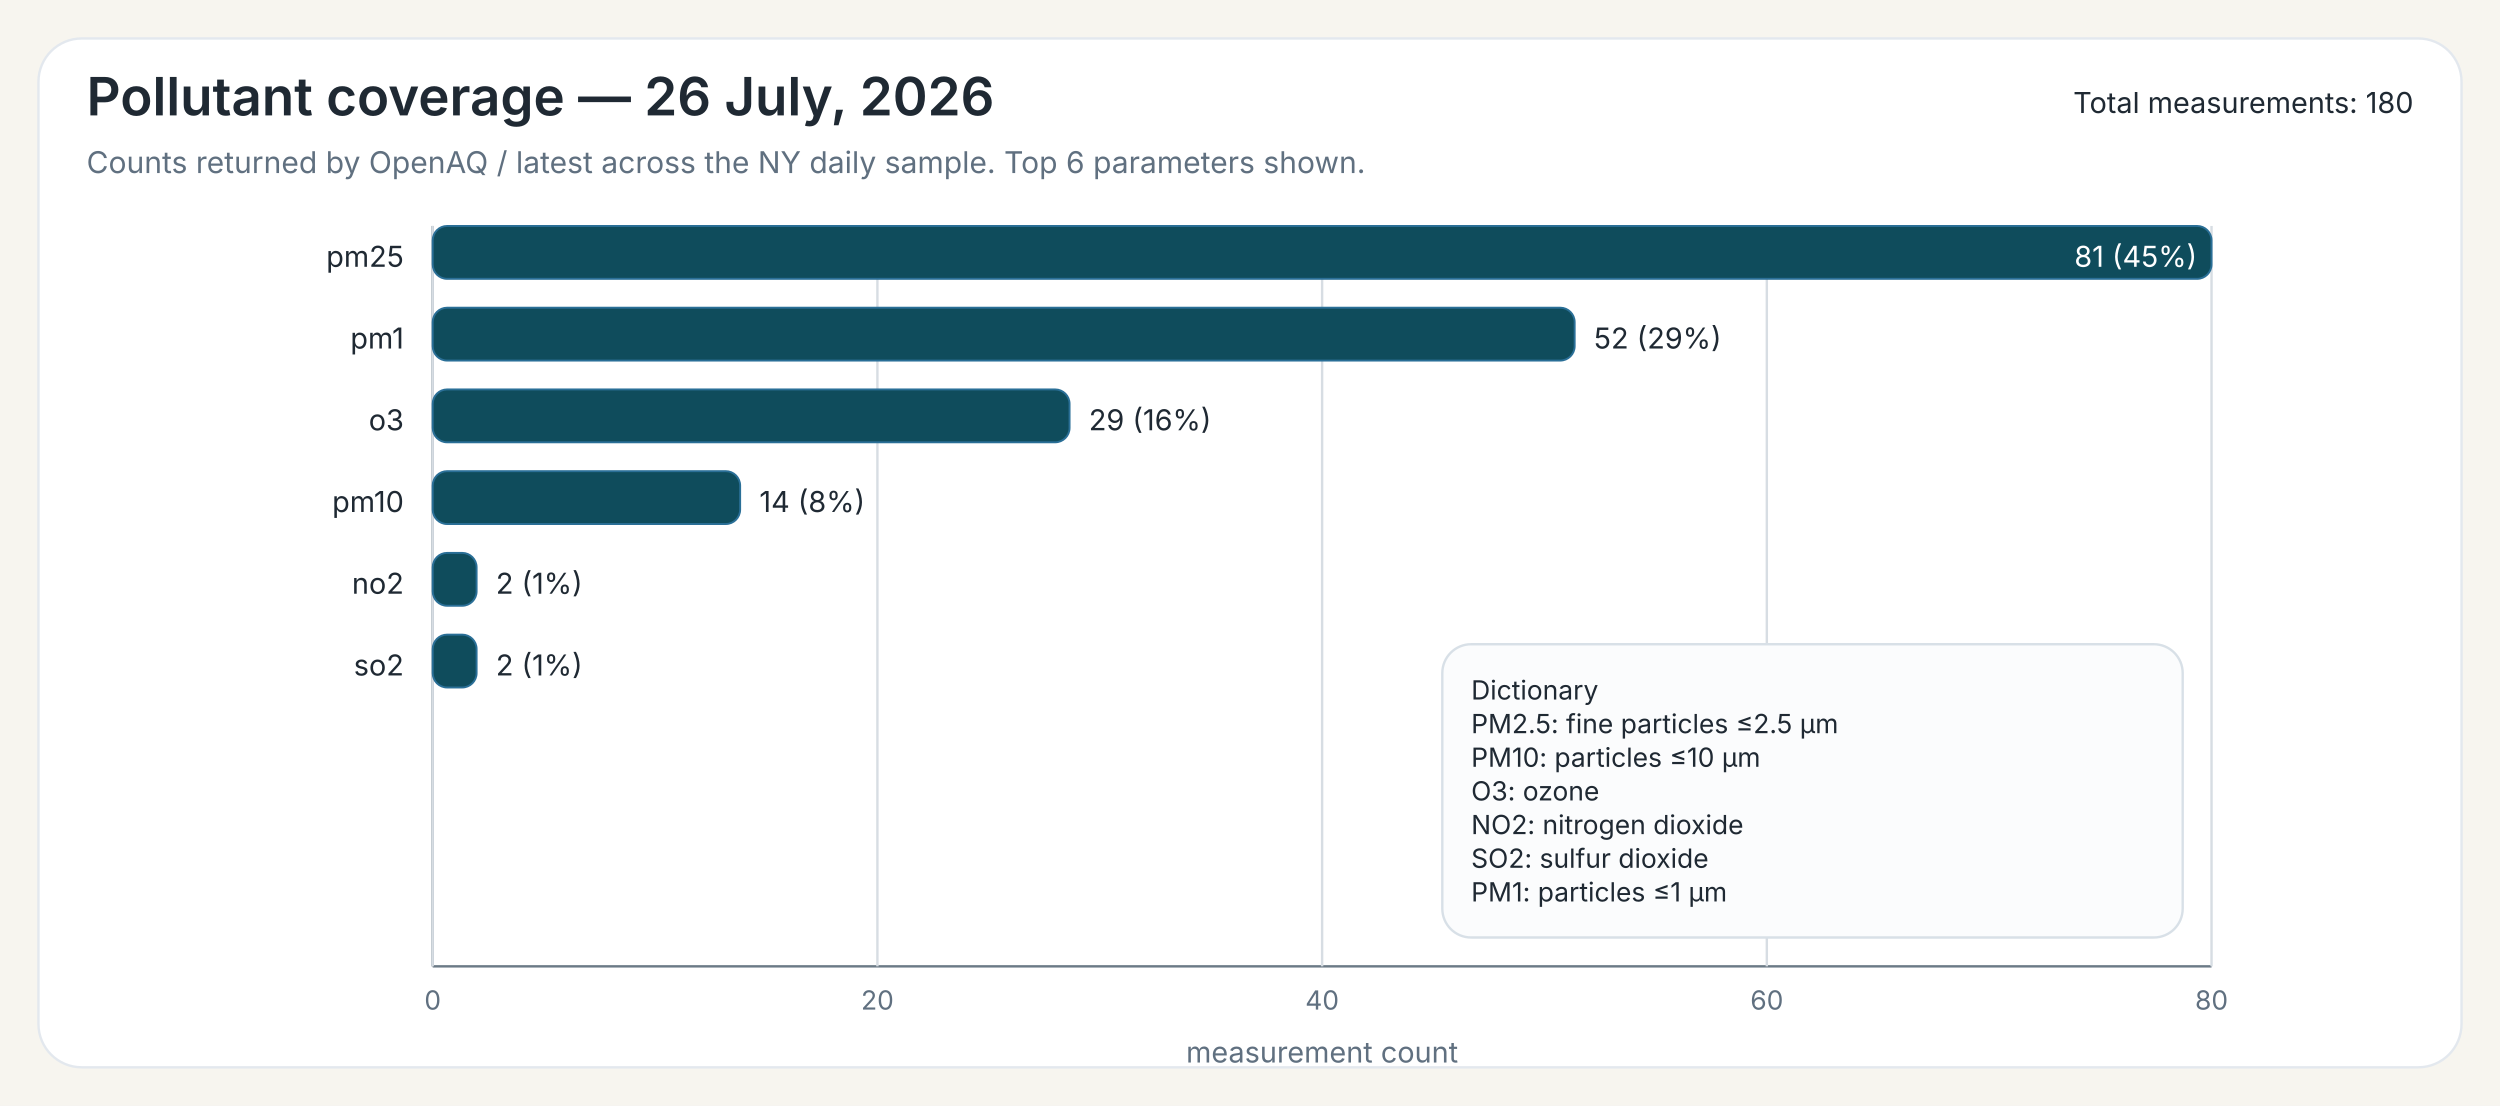
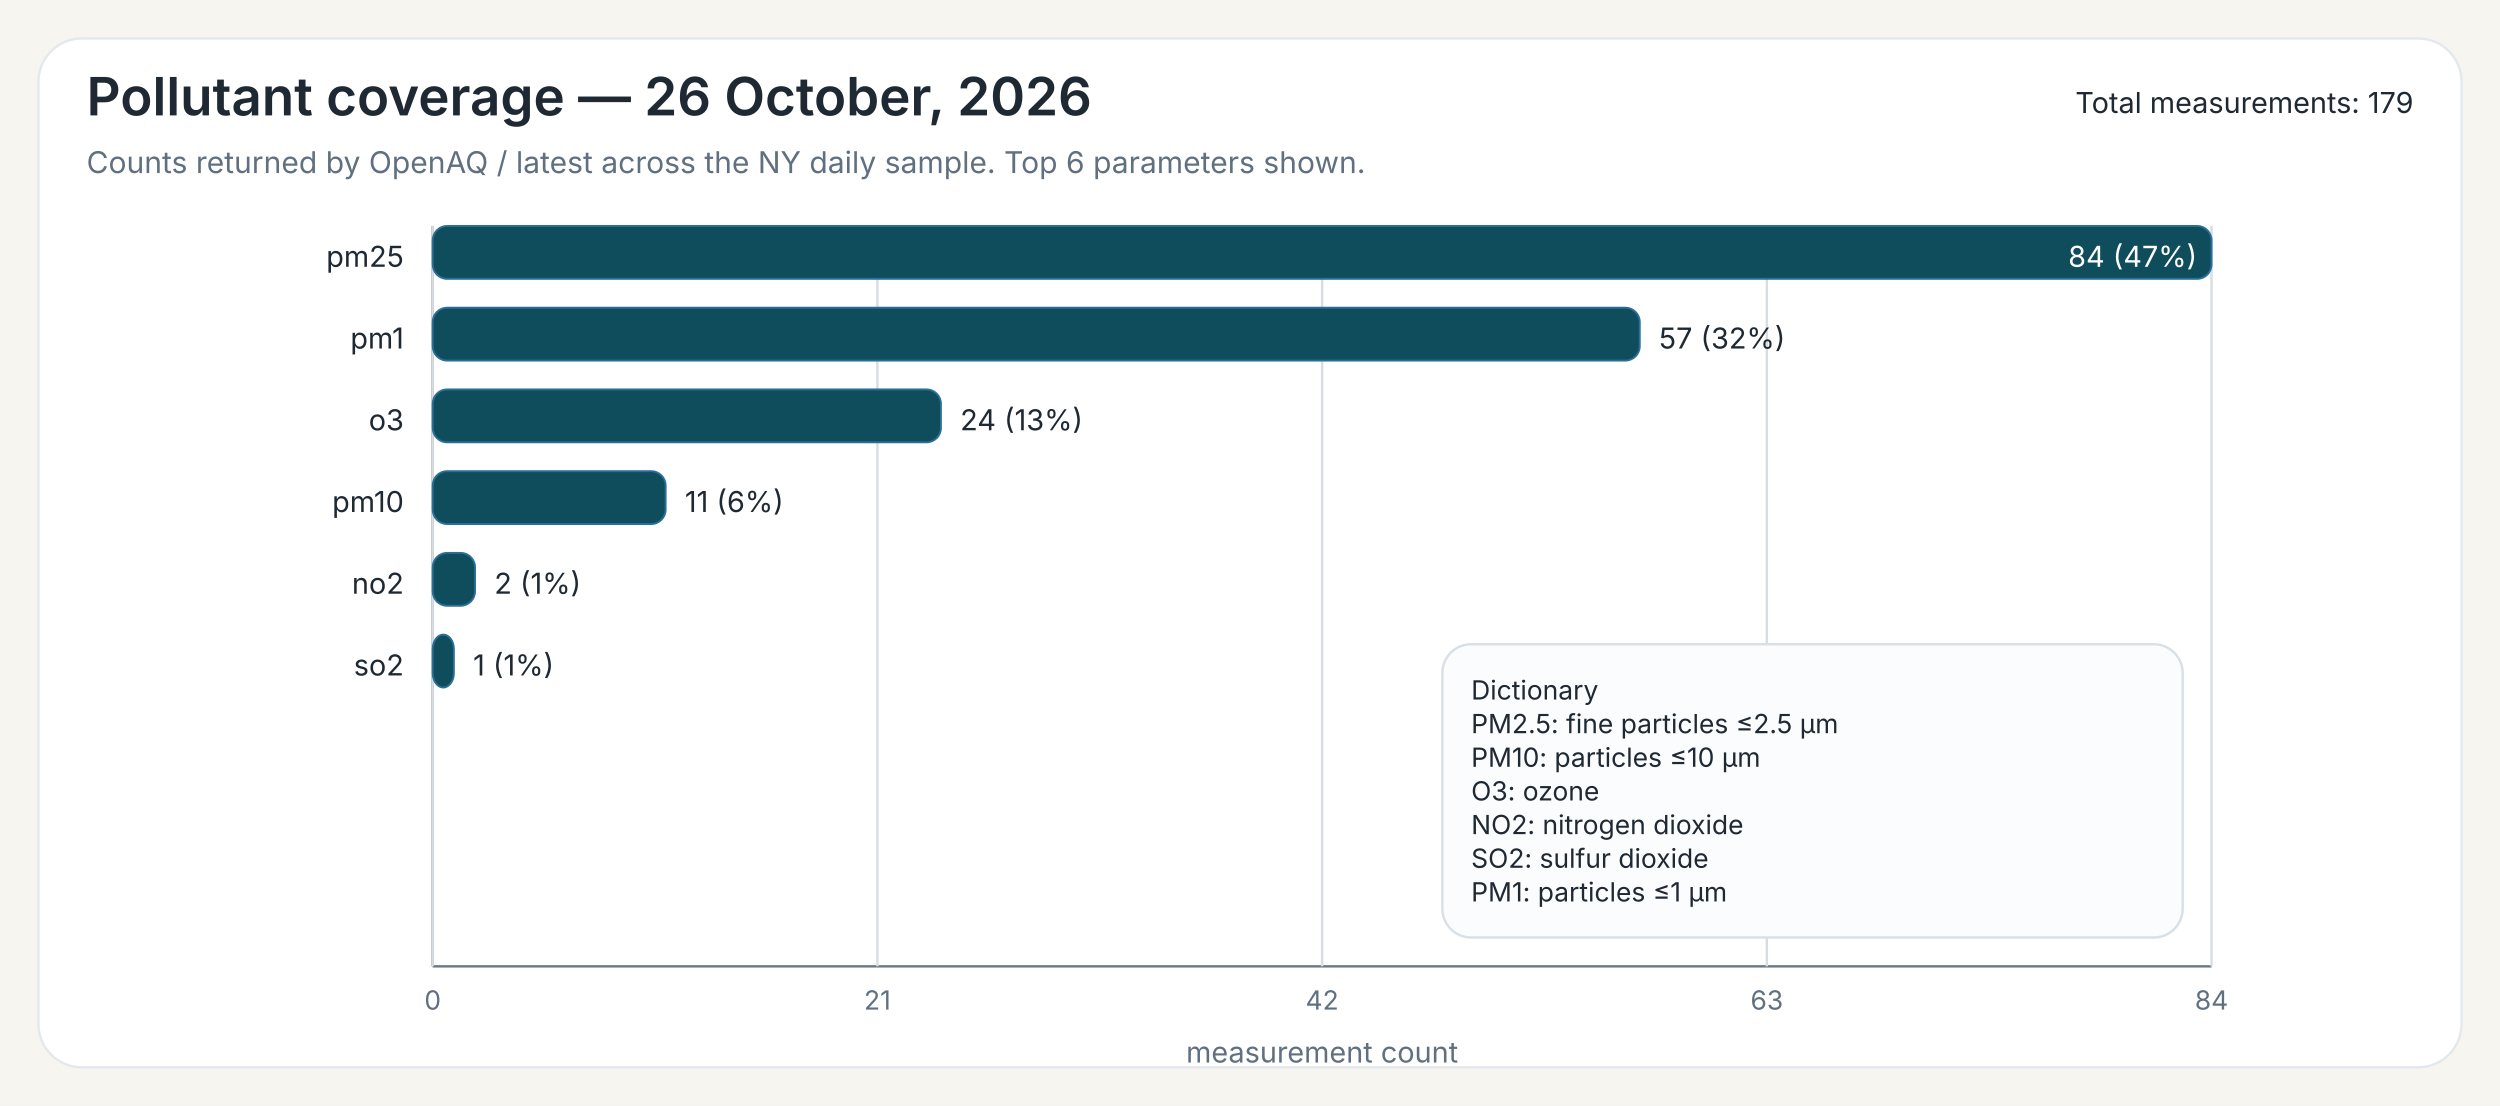
<svg xmlns="http://www.w3.org/2000/svg" width="1040" height="460">
  <rect x="0" y="0" width="1040" height="460" fill="#F7F5EF" />
  <rect x="16" y="16" width="1008" height="428" rx="18" ry="18" fill="#FFFFFF" stroke="#E3E8EE" stroke-width="1" />
-   <text x="36" y="48" font-family="Public Sans, Inter, Aptos, Segoe UI, Arial, sans-serif" font-size="22" font-weight="600" fill="#1F2933">Pollutant coverage — 26 July, 2026</text>
+   <text x="36" y="48" font-family="Public Sans, Inter, Aptos, Segoe UI, Arial, sans-serif" font-size="22" font-weight="600" fill="#1F2933">Pollutant coverage — 26 October, 2026</text>
  <text x="36" y="72" font-family="Public Sans, Inter, Aptos, Segoe UI, Arial, sans-serif" font-size="12.5" font-weight="400" fill="#607080">Counts returned by OpenAQ / latest across the NY daily sample. Top 6 parameters shown.</text>
-   <text x="1004" y="47" font-family="Public Sans, Inter, Aptos, Segoe UI, Arial, sans-serif" font-size="12" text-anchor="end" fill="#1F2933">Total measurements: 180</text>
+   <text x="1004" y="47" font-family="Public Sans, Inter, Aptos, Segoe UI, Arial, sans-serif" font-size="12" text-anchor="end" fill="#1F2933">Total measurements: 179</text>
  <line x1="180" y1="94" x2="180" y2="402" stroke="#6B7A86" stroke-width="1" />
  <line x1="180" y1="402" x2="920" y2="402" stroke="#6B7A86" stroke-width="1" />
  <line x1="180.00" y1="94" x2="180.00" y2="402" stroke="#D7DDE3" stroke-width="1" />
  <text x="180.00" y="420" font-family="Inter, Aptos, Segoe UI, Arial, sans-serif" font-size="11" text-anchor="middle" fill="#607080">0</text>
  <line x1="365.00" y1="94" x2="365.00" y2="402" stroke="#D7DDE3" stroke-width="1" />
-   <text x="365.00" y="420" font-family="Inter, Aptos, Segoe UI, Arial, sans-serif" font-size="11" text-anchor="middle" fill="#607080">20</text>
+   <text x="365.00" y="420" font-family="Inter, Aptos, Segoe UI, Arial, sans-serif" font-size="11" text-anchor="middle" fill="#607080">21</text>
  <line x1="550.00" y1="94" x2="550.00" y2="402" stroke="#D7DDE3" stroke-width="1" />
-   <text x="550.00" y="420" font-family="Inter, Aptos, Segoe UI, Arial, sans-serif" font-size="11" text-anchor="middle" fill="#607080">40</text>
+   <text x="550.00" y="420" font-family="Inter, Aptos, Segoe UI, Arial, sans-serif" font-size="11" text-anchor="middle" fill="#607080">42</text>
  <line x1="735.00" y1="94" x2="735.00" y2="402" stroke="#D7DDE3" stroke-width="1" />
-   <text x="735.00" y="420" font-family="Inter, Aptos, Segoe UI, Arial, sans-serif" font-size="11" text-anchor="middle" fill="#607080">60</text>
+   <text x="735.00" y="420" font-family="Inter, Aptos, Segoe UI, Arial, sans-serif" font-size="11" text-anchor="middle" fill="#607080">63</text>
  <line x1="920.00" y1="94" x2="920.00" y2="402" stroke="#D7DDE3" stroke-width="1" />
-   <text x="920.00" y="420" font-family="Inter, Aptos, Segoe UI, Arial, sans-serif" font-size="11" text-anchor="middle" fill="#607080">80</text>
+   <text x="920.00" y="420" font-family="Inter, Aptos, Segoe UI, Arial, sans-serif" font-size="11" text-anchor="middle" fill="#607080">84</text>
  <text x="550.00" y="442" font-family="Inter, Aptos, Segoe UI, Arial, sans-serif" font-size="12" text-anchor="middle" fill="#607080">measurement count</text>
  <text x="168" y="111" font-family="Inter, Aptos, Segoe UI, Arial, sans-serif" font-size="12" text-anchor="end" fill="#1F2933">pm25</text>
  <rect x="180" y="94" width="740.00" height="22" rx="6" ry="6" fill="#0F4C5C" stroke="#2A6F97" stroke-width="0.8" />
-   <text x="914.00" y="111" font-family="Inter, Aptos, Segoe UI, Arial, sans-serif" font-size="12" fill="white" text-anchor="end">81 (45%)</text>
+   <text x="914.00" y="111" font-family="Inter, Aptos, Segoe UI, Arial, sans-serif" font-size="12" fill="white" text-anchor="end">84 (47%)</text>
  <text x="168" y="145" font-family="Inter, Aptos, Segoe UI, Arial, sans-serif" font-size="12" text-anchor="end" fill="#1F2933">pm1</text>
-   <rect x="180" y="128" width="475.06" height="22" rx="6" ry="6" fill="#0F4C5C" stroke="#2A6F97" stroke-width="0.8" />
-   <text x="663.06" y="145" font-family="Inter, Aptos, Segoe UI, Arial, sans-serif" font-size="12" fill="#1F2933">52 (29%)</text>
+   <rect x="180" y="128" width="502.14" height="22" rx="6" ry="6" fill="#0F4C5C" stroke="#2A6F97" stroke-width="0.8" />
+   <text x="690.14" y="145" font-family="Inter, Aptos, Segoe UI, Arial, sans-serif" font-size="12" fill="#1F2933">57 (32%)</text>
  <text x="168" y="179" font-family="Inter, Aptos, Segoe UI, Arial, sans-serif" font-size="12" text-anchor="end" fill="#1F2933">o3</text>
-   <rect x="180" y="162" width="264.94" height="22" rx="6" ry="6" fill="#0F4C5C" stroke="#2A6F97" stroke-width="0.8" />
-   <text x="452.94" y="179" font-family="Inter, Aptos, Segoe UI, Arial, sans-serif" font-size="12" fill="#1F2933">29 (16%)</text>
+   <rect x="180" y="162" width="211.43" height="22" rx="6" ry="6" fill="#0F4C5C" stroke="#2A6F97" stroke-width="0.8" />
+   <text x="399.43" y="179" font-family="Inter, Aptos, Segoe UI, Arial, sans-serif" font-size="12" fill="#1F2933">24 (13%)</text>
  <text x="168" y="213" font-family="Inter, Aptos, Segoe UI, Arial, sans-serif" font-size="12" text-anchor="end" fill="#1F2933">pm10</text>
-   <rect x="180" y="196" width="127.90" height="22" rx="6" ry="6" fill="#0F4C5C" stroke="#2A6F97" stroke-width="0.8" />
-   <text x="315.90" y="213" font-family="Inter, Aptos, Segoe UI, Arial, sans-serif" font-size="12" fill="#1F2933">14 (8%)</text>
+   <rect x="180" y="196" width="96.90" height="22" rx="6" ry="6" fill="#0F4C5C" stroke="#2A6F97" stroke-width="0.8" />
+   <text x="284.90" y="213" font-family="Inter, Aptos, Segoe UI, Arial, sans-serif" font-size="12" fill="#1F2933">11 (6%)</text>
  <text x="168" y="247" font-family="Inter, Aptos, Segoe UI, Arial, sans-serif" font-size="12" text-anchor="end" fill="#1F2933">no2</text>
-   <rect x="180" y="230" width="18.27" height="22" rx="6" ry="6" fill="#0F4C5C" stroke="#2A6F97" stroke-width="0.8" />
-   <text x="206.27" y="247" font-family="Inter, Aptos, Segoe UI, Arial, sans-serif" font-size="12" fill="#1F2933">2 (1%)</text>
+   <rect x="180" y="230" width="17.62" height="22" rx="6" ry="6" fill="#0F4C5C" stroke="#2A6F97" stroke-width="0.8" />
+   <text x="205.62" y="247" font-family="Inter, Aptos, Segoe UI, Arial, sans-serif" font-size="12" fill="#1F2933">2 (1%)</text>
  <text x="168" y="281" font-family="Inter, Aptos, Segoe UI, Arial, sans-serif" font-size="12" text-anchor="end" fill="#1F2933">so2</text>
-   <rect x="180" y="264" width="18.27" height="22" rx="6" ry="6" fill="#0F4C5C" stroke="#2A6F97" stroke-width="0.8" />
-   <text x="206.27" y="281" font-family="Inter, Aptos, Segoe UI, Arial, sans-serif" font-size="12" fill="#1F2933">2 (1%)</text>
+   <rect x="180" y="264" width="8.81" height="22" rx="6" ry="6" fill="#0F4C5C" stroke="#2A6F97" stroke-width="0.8" />
+   <text x="196.81" y="281" font-family="Inter, Aptos, Segoe UI, Arial, sans-serif" font-size="12" fill="#1F2933">1 (1%)</text>
  <rect x="600.00" y="268.00" width="308" height="122" rx="12" ry="12" fill="#FBFCFD" stroke="#D8E0E7" stroke-width="1" />
  <text x="612.00" y="291.00" font-family="Inter, Aptos, Segoe UI, Arial, sans-serif" font-size="11" fill="#1F2933">Dictionary</text>
  <text x="612.00" y="305.00" font-family="Inter, Aptos, Segoe UI, Arial, sans-serif" font-size="11" fill="#1F2933">PM2.5: fine particles ≤2.5 µm</text>
  <text x="612.00" y="319.00" font-family="Inter, Aptos, Segoe UI, Arial, sans-serif" font-size="11" fill="#1F2933">PM10: particles ≤10 µm</text>
  <text x="612.00" y="333.00" font-family="Inter, Aptos, Segoe UI, Arial, sans-serif" font-size="11" fill="#1F2933">O3: ozone</text>
  <text x="612.00" y="347.00" font-family="Inter, Aptos, Segoe UI, Arial, sans-serif" font-size="11" fill="#1F2933">NO2: nitrogen dioxide</text>
  <text x="612.00" y="361.00" font-family="Inter, Aptos, Segoe UI, Arial, sans-serif" font-size="11" fill="#1F2933">SO2: sulfur dioxide</text>
  <text x="612.00" y="375.00" font-family="Inter, Aptos, Segoe UI, Arial, sans-serif" font-size="11" fill="#1F2933">PM1: particles ≤1 µm</text>
</svg>
